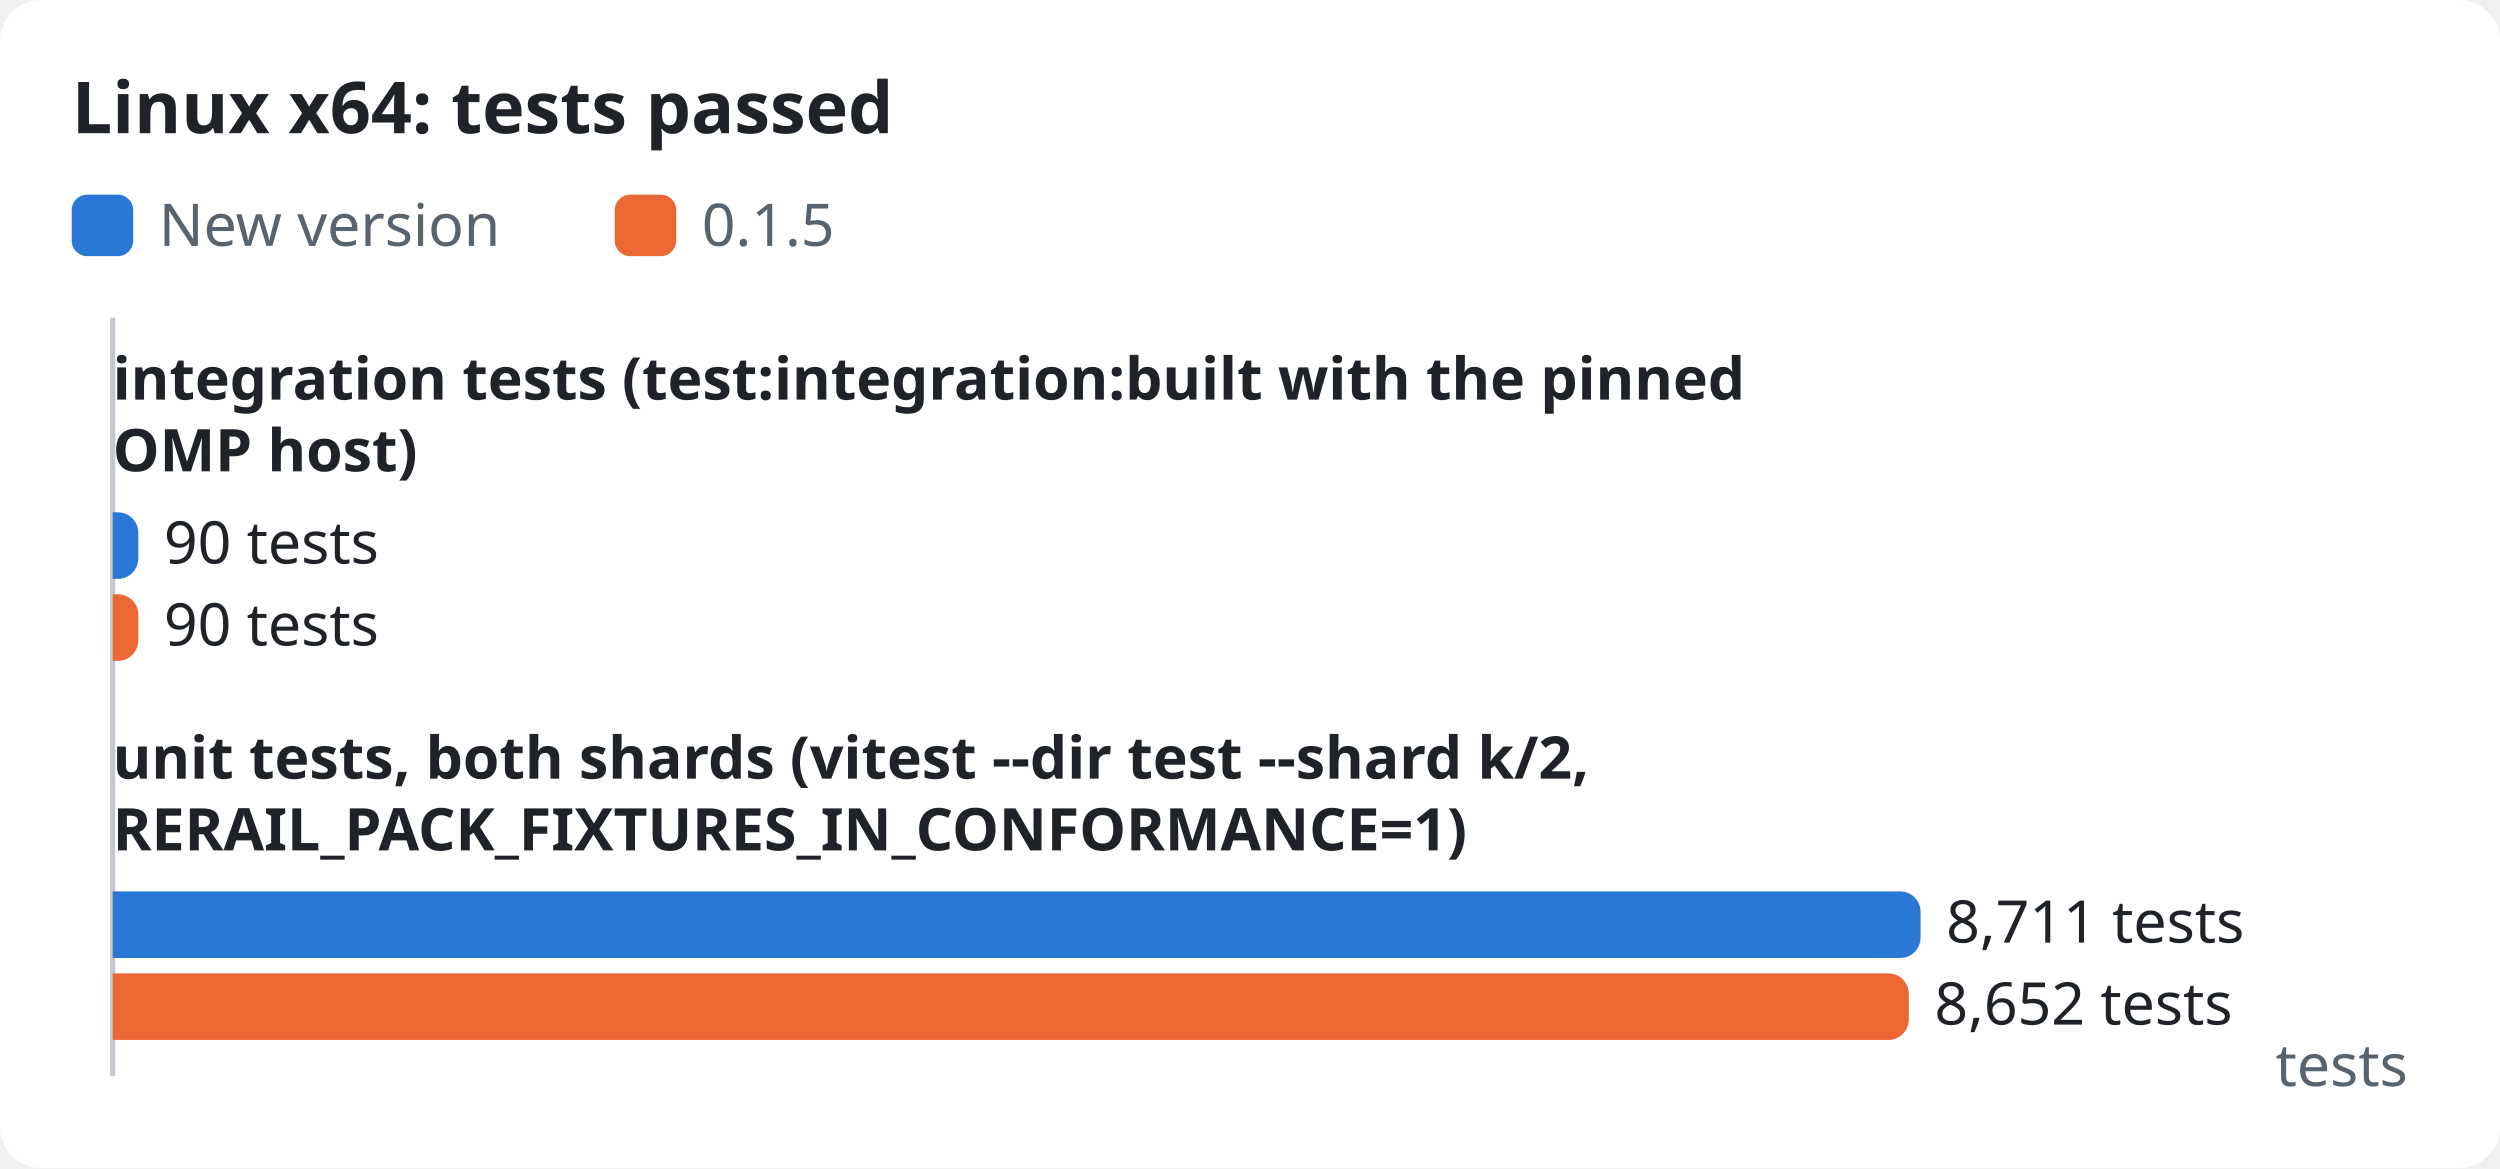
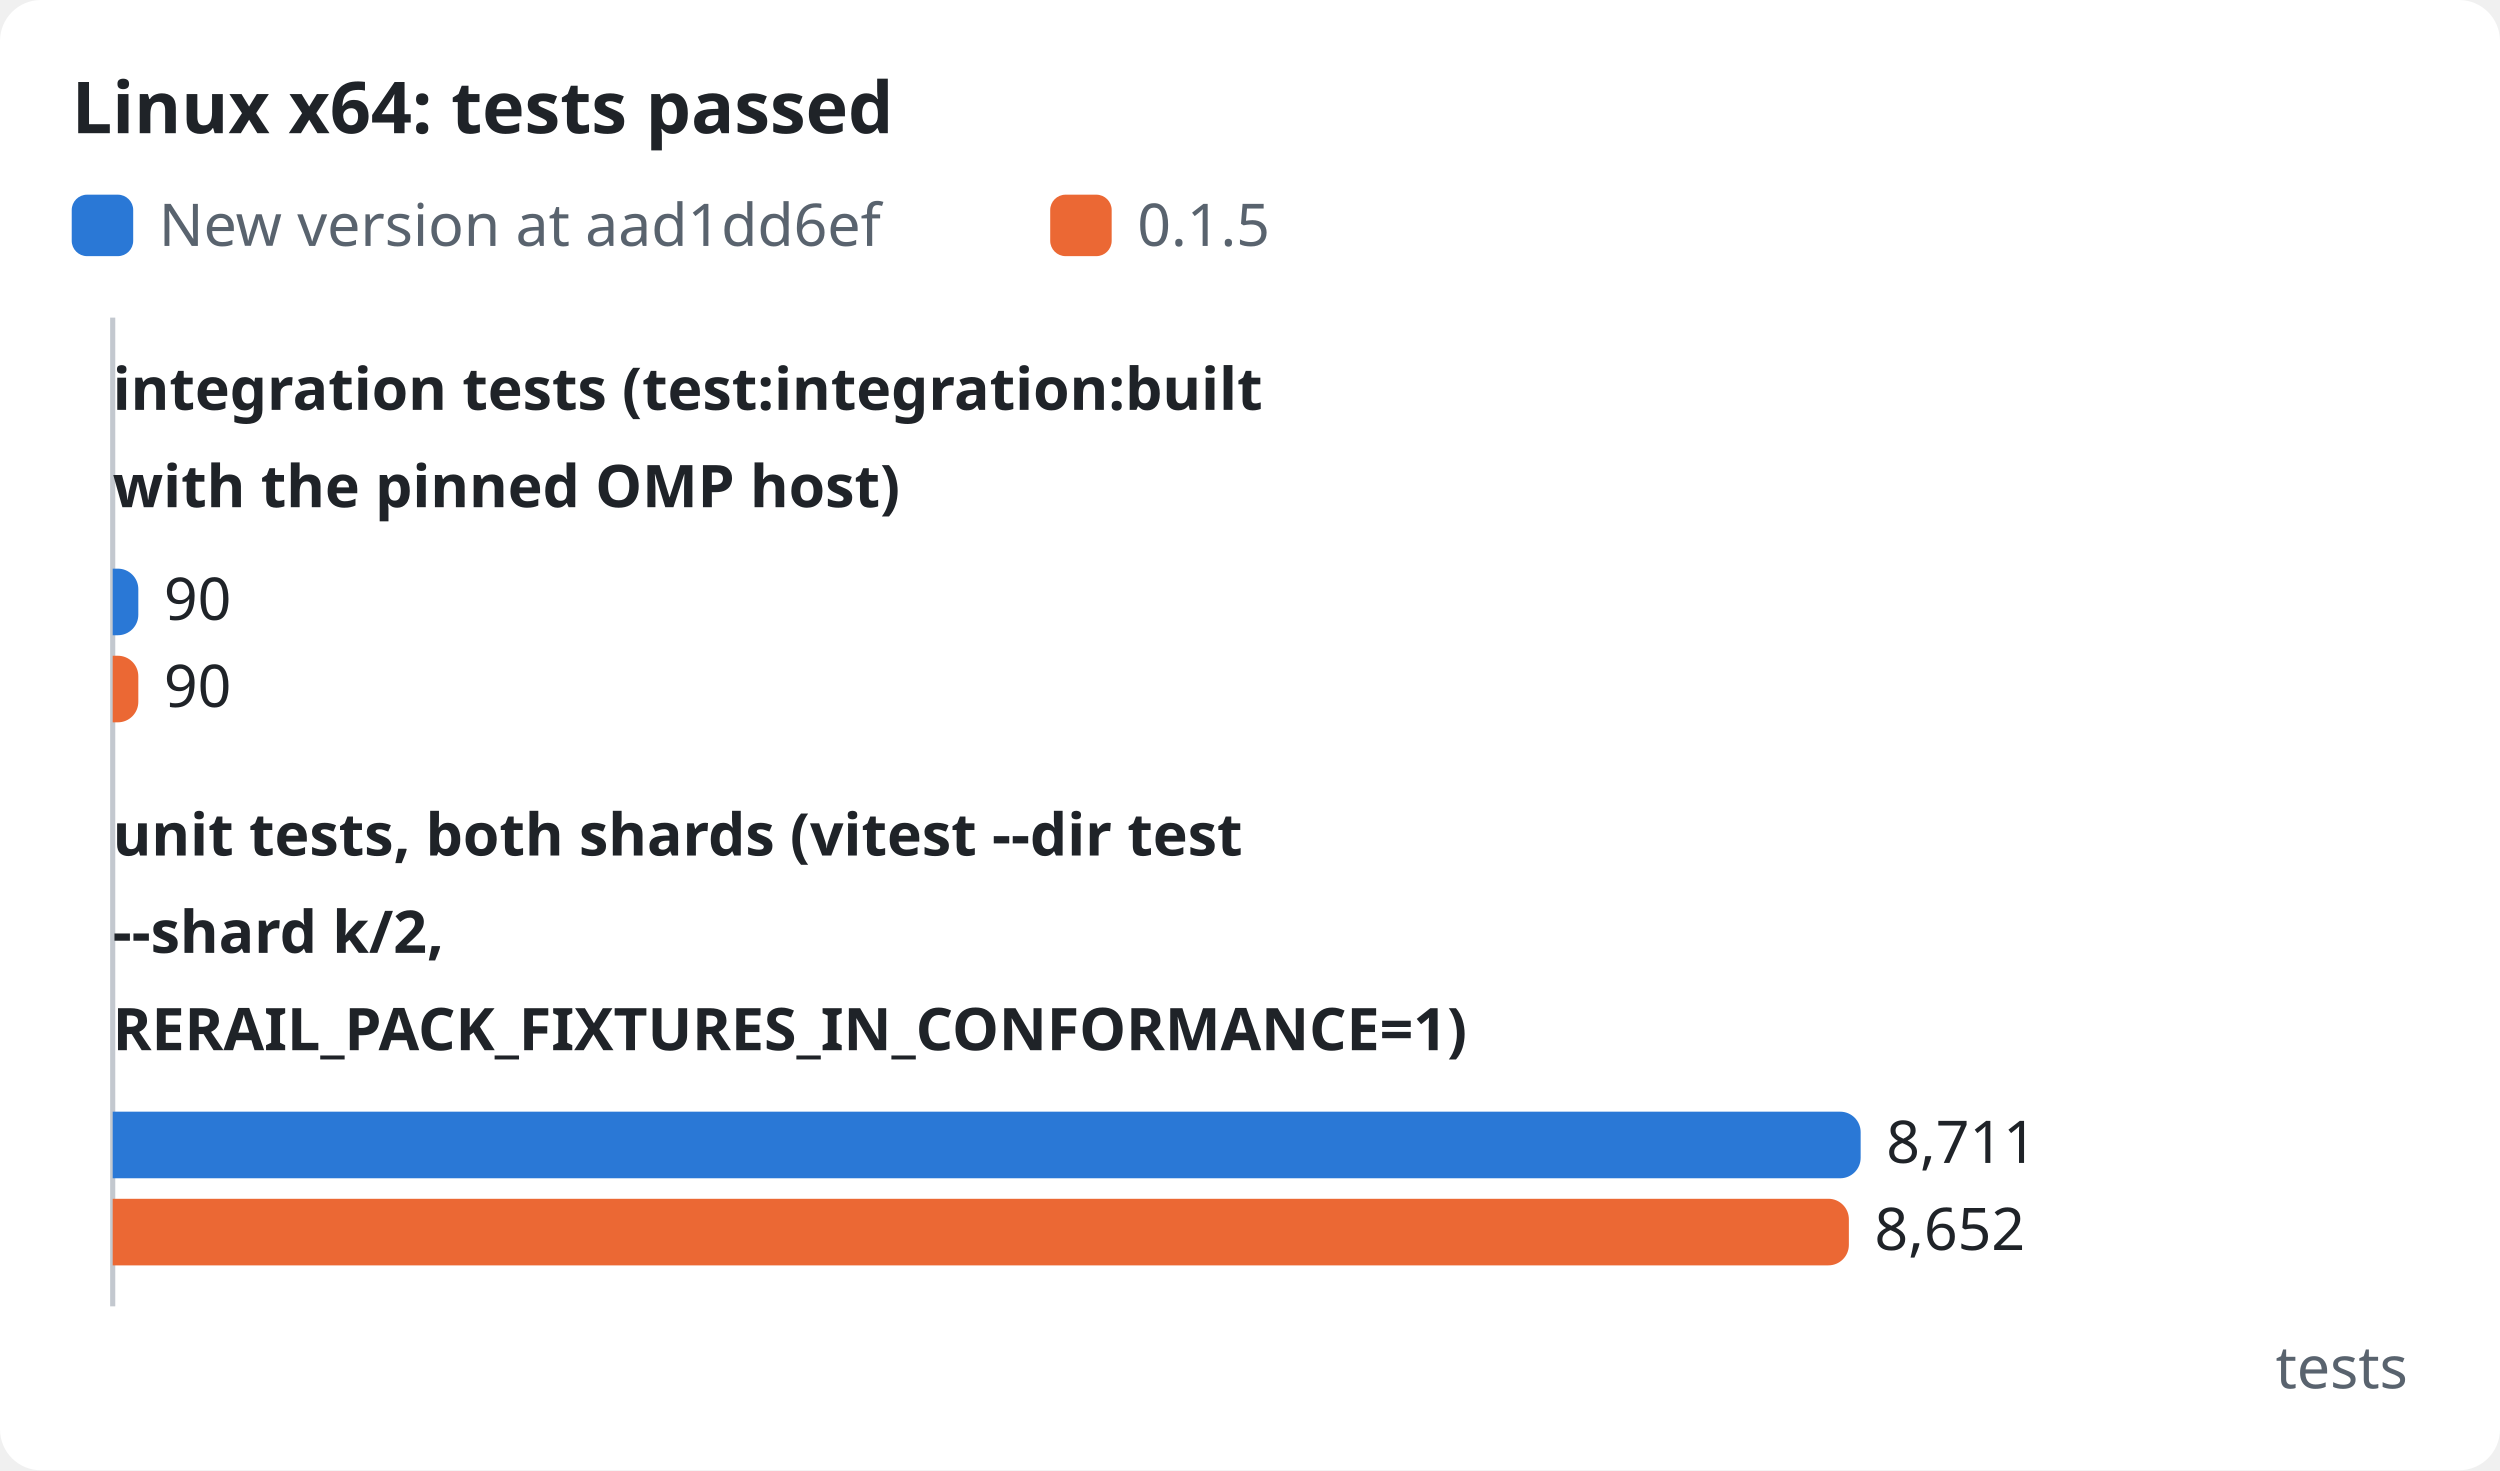
- <svg xmlns="http://www.w3.org/2000/svg" viewBox="0 0 488 228" width="488" height="228" role="img" aria-labelledby="title desc">
+ <svg xmlns="http://www.w3.org/2000/svg" viewBox="0 0 488 287" width="488" height="287" role="img" aria-labelledby="title desc">
  <style>text{font:12.5px -apple-system,BlinkMacSystemFont,"Segoe UI","Noto Sans",Helvetica,Arial,sans-serif} .hl{paint-order:stroke;stroke-width:3px;stroke-linejoin:round} .smalltext{font-size:11.5px} .b{font-weight:600} .ttl{font-size:14px;font-weight:600} .ln{fill:none;stroke-width:2;stroke-linejoin:round;stroke-linecap:round} .wk{stroke-width:1.25;fill:none} .ref{stroke-width:1.5;stroke-dasharray:3 2;fill:none} .ax{stroke-width:1;fill:none} .gr{stroke-width:1;fill:none} .nmk{fill:none;stroke-width:1.25;stroke-dasharray:2 2} .zone{stroke:none}
- text{fill:#1f2328} .plate{fill:#ffffff} .hl{stroke:#ffffff} .muted{fill:#59636e} .sn{fill:#2a78d6} .sp{fill:#eb6834} .sb{fill:#1baf7a} .ln.sn{stroke:#2a78d6} .ln.sp{stroke:#eb6834} .ln.sb{stroke:#1baf7a} .wk{stroke:#59636e} .ref{stroke:#cf222e} .ax{stroke:#c3c8cf} .gr{stroke:#e1e4e8} .gd{fill:#1a7f37} .bd{fill:#cf222e} .sm{fill:#59636e} .nmk{stroke:#59636e} .zone{fill:#f0f1f3}
- @media (prefers-color-scheme:dark){text{fill:#e6edf3} .plate{fill:#0d1117} .hl{stroke:#0d1117} .muted{fill:#9198a1} .sn{fill:#3987e5} .sp{fill:#d95926} .sb{fill:#199e70} .ln.sn{stroke:#3987e5} .ln.sp{stroke:#d95926} .ln.sb{stroke:#199e70} .wk{stroke:#9198a1} .ref{stroke:#f85149} .ax{stroke:#3d444d} .gr{stroke:#262c36} .gd{fill:#3fb950} .bd{fill:#f85149} .sm{fill:#9198a1} .nmk{stroke:#9198a1} .zone{fill:#1c2129}}</style>
+ text{fill:#1f2328} .plate{fill:#ffffff} .hl{stroke:#ffffff} .muted{fill:#59636e} .sn{fill:#2a78d6} .sp{fill:#eb6834} .sb{fill:#1baf7a} .sh{fill:#8250df} .ln.sn{stroke:#2a78d6} .ln.sp{stroke:#eb6834} .ln.sb{stroke:#1baf7a} .wk{stroke:#59636e} .ref{stroke:#cf222e} .ax{stroke:#c3c8cf} .gr{stroke:#e1e4e8} .gd{fill:#1a7f37} .bd{fill:#cf222e} .sm{fill:#59636e} .nmk{stroke:#59636e} .zone{fill:#f0f1f3}
+ @media (prefers-color-scheme:dark){text{fill:#e6edf3} .plate{fill:#0d1117} .hl{stroke:#0d1117} .muted{fill:#9198a1} .sn{fill:#3987e5} .sp{fill:#d95926} .sb{fill:#199e70} .sh{fill:#a371f7} .ln.sn{stroke:#3987e5} .ln.sp{stroke:#d95926} .ln.sb{stroke:#199e70} .wk{stroke:#9198a1} .ref{stroke:#f85149} .ax{stroke:#3d444d} .gr{stroke:#262c36} .gd{fill:#3fb950} .bd{fill:#f85149} .sm{fill:#9198a1} .nmk{stroke:#9198a1} .zone{fill:#1c2129}}</style>
  <rect class="plate" width="100%" height="100%" rx="8" />
  <text class="ttl" x="14" y="26">Linux x64: tests passed</text>
  <g transform="translate(14 38)">
    <rect class="sn" x="0" y="0" width="12" height="12" rx="3" />
-     <text class="muted smalltext" x="17" y="10">New version</text>
-     <rect class="sp" x="106" y="0" width="12" height="12" rx="3" />
-     <text class="muted smalltext" x="123" y="10">0.1.5</text>
+     <text class="muted smalltext" x="17" y="10">New version at aad1dd6ef</text>
+     <rect class="sp" x="191" y="0" width="12" height="12" rx="3" />
+     <text class="muted smalltext" x="208" y="10">0.1.5</text>
  </g>
  <g transform="translate(14 60)">
-     <path class="ax" d="M8 2V150" />
-     <text class="b smalltext" x="8" y="18">integration tests (test:integration:built with the pinned</text>
-     <text class="b smalltext" x="8" y="32">OMP host)</text>
+     <path class="ax" d="M8 2V195" />
+     <text class="b smalltext" x="8" y="20">integration tests (test:integration:built</text>
+     <text class="b smalltext" x="8" y="39">with the pinned OMP host)</text>
    <g>
-       <path class="sn" d="M8 40h1.0a4 4 0 0 1 4 4v5a4 4 0 0 1 -4 4h-1.0z" />
-       <text class="smalltext hl" x="18.0" y="50">90 tests</text>
+       <path class="sn" d="M8 51h1.0a4 4 0 0 1 4 4v5a4 4 0 0 1 -4 4h-1.0z" />
+       <text class="smalltext hl" x="18.0" y="61">90</text>
    </g>
    <g>
-       <path class="sp" d="M8 56h1.0a4 4 0 0 1 4 4v5a4 4 0 0 1 -4 4h-1.0z" />
-       <text class="smalltext hl" x="18.0" y="66">90 tests</text>
+       <path class="sp" d="M8 68h1.0a4 4 0 0 1 4 4v5a4 4 0 0 1 -4 4h-1.0z" />
+       <text class="smalltext hl" x="18.0" y="78">90</text>
    </g>
-     <text class="b smalltext" x="8" y="92">unit tests, both shards (vitest --dir test --shard k/2,</text>
-     <text class="b smalltext" x="8" y="106">RERAIL_PACK_FIXTURES_IN_CONFORMANCE=1)</text>
+     <text class="b smalltext" x="8" y="107">unit tests, both shards (vitest --dir test</text>
+     <text class="b smalltext" x="8" y="126">--shard k/2,</text>
+     <text class="b smalltext" x="8" y="145">RERAIL_PACK_FIXTURES_IN_CONFORMANCE=1)</text>
    <g>
-       <path class="sn" d="M8 114h348.9a4 4 0 0 1 4 4v5a4 4 0 0 1 -4 4h-348.9z" />
-       <text class="smalltext hl" x="365.9" y="124">8,711 tests</text>
+       <path class="sn" d="M8 157h337.2a4 4 0 0 1 4 4v5a4 4 0 0 1 -4 4h-337.2z" />
+       <text class="smalltext hl" x="354.2" y="167">8,711</text>
    </g>
    <g>
-       <path class="sp" d="M8 130h346.6a4 4 0 0 1 4 4v5a4 4 0 0 1 -4 4h-346.6z" />
-       <text class="smalltext hl" x="363.6" y="140">8,652 tests</text>
+       <path class="sp" d="M8 174h334.9a4 4 0 0 1 4 4v5a4 4 0 0 1 -4 4h-334.9z" />
+       <text class="smalltext hl" x="351.9" y="184">8,652</text>
    </g>
-     <text class="muted smalltext" x="456" y="152" text-anchor="end">tests</text>
+     <text class="muted smalltext" x="456" y="211" text-anchor="end">tests</text>
  </g>
</svg>
